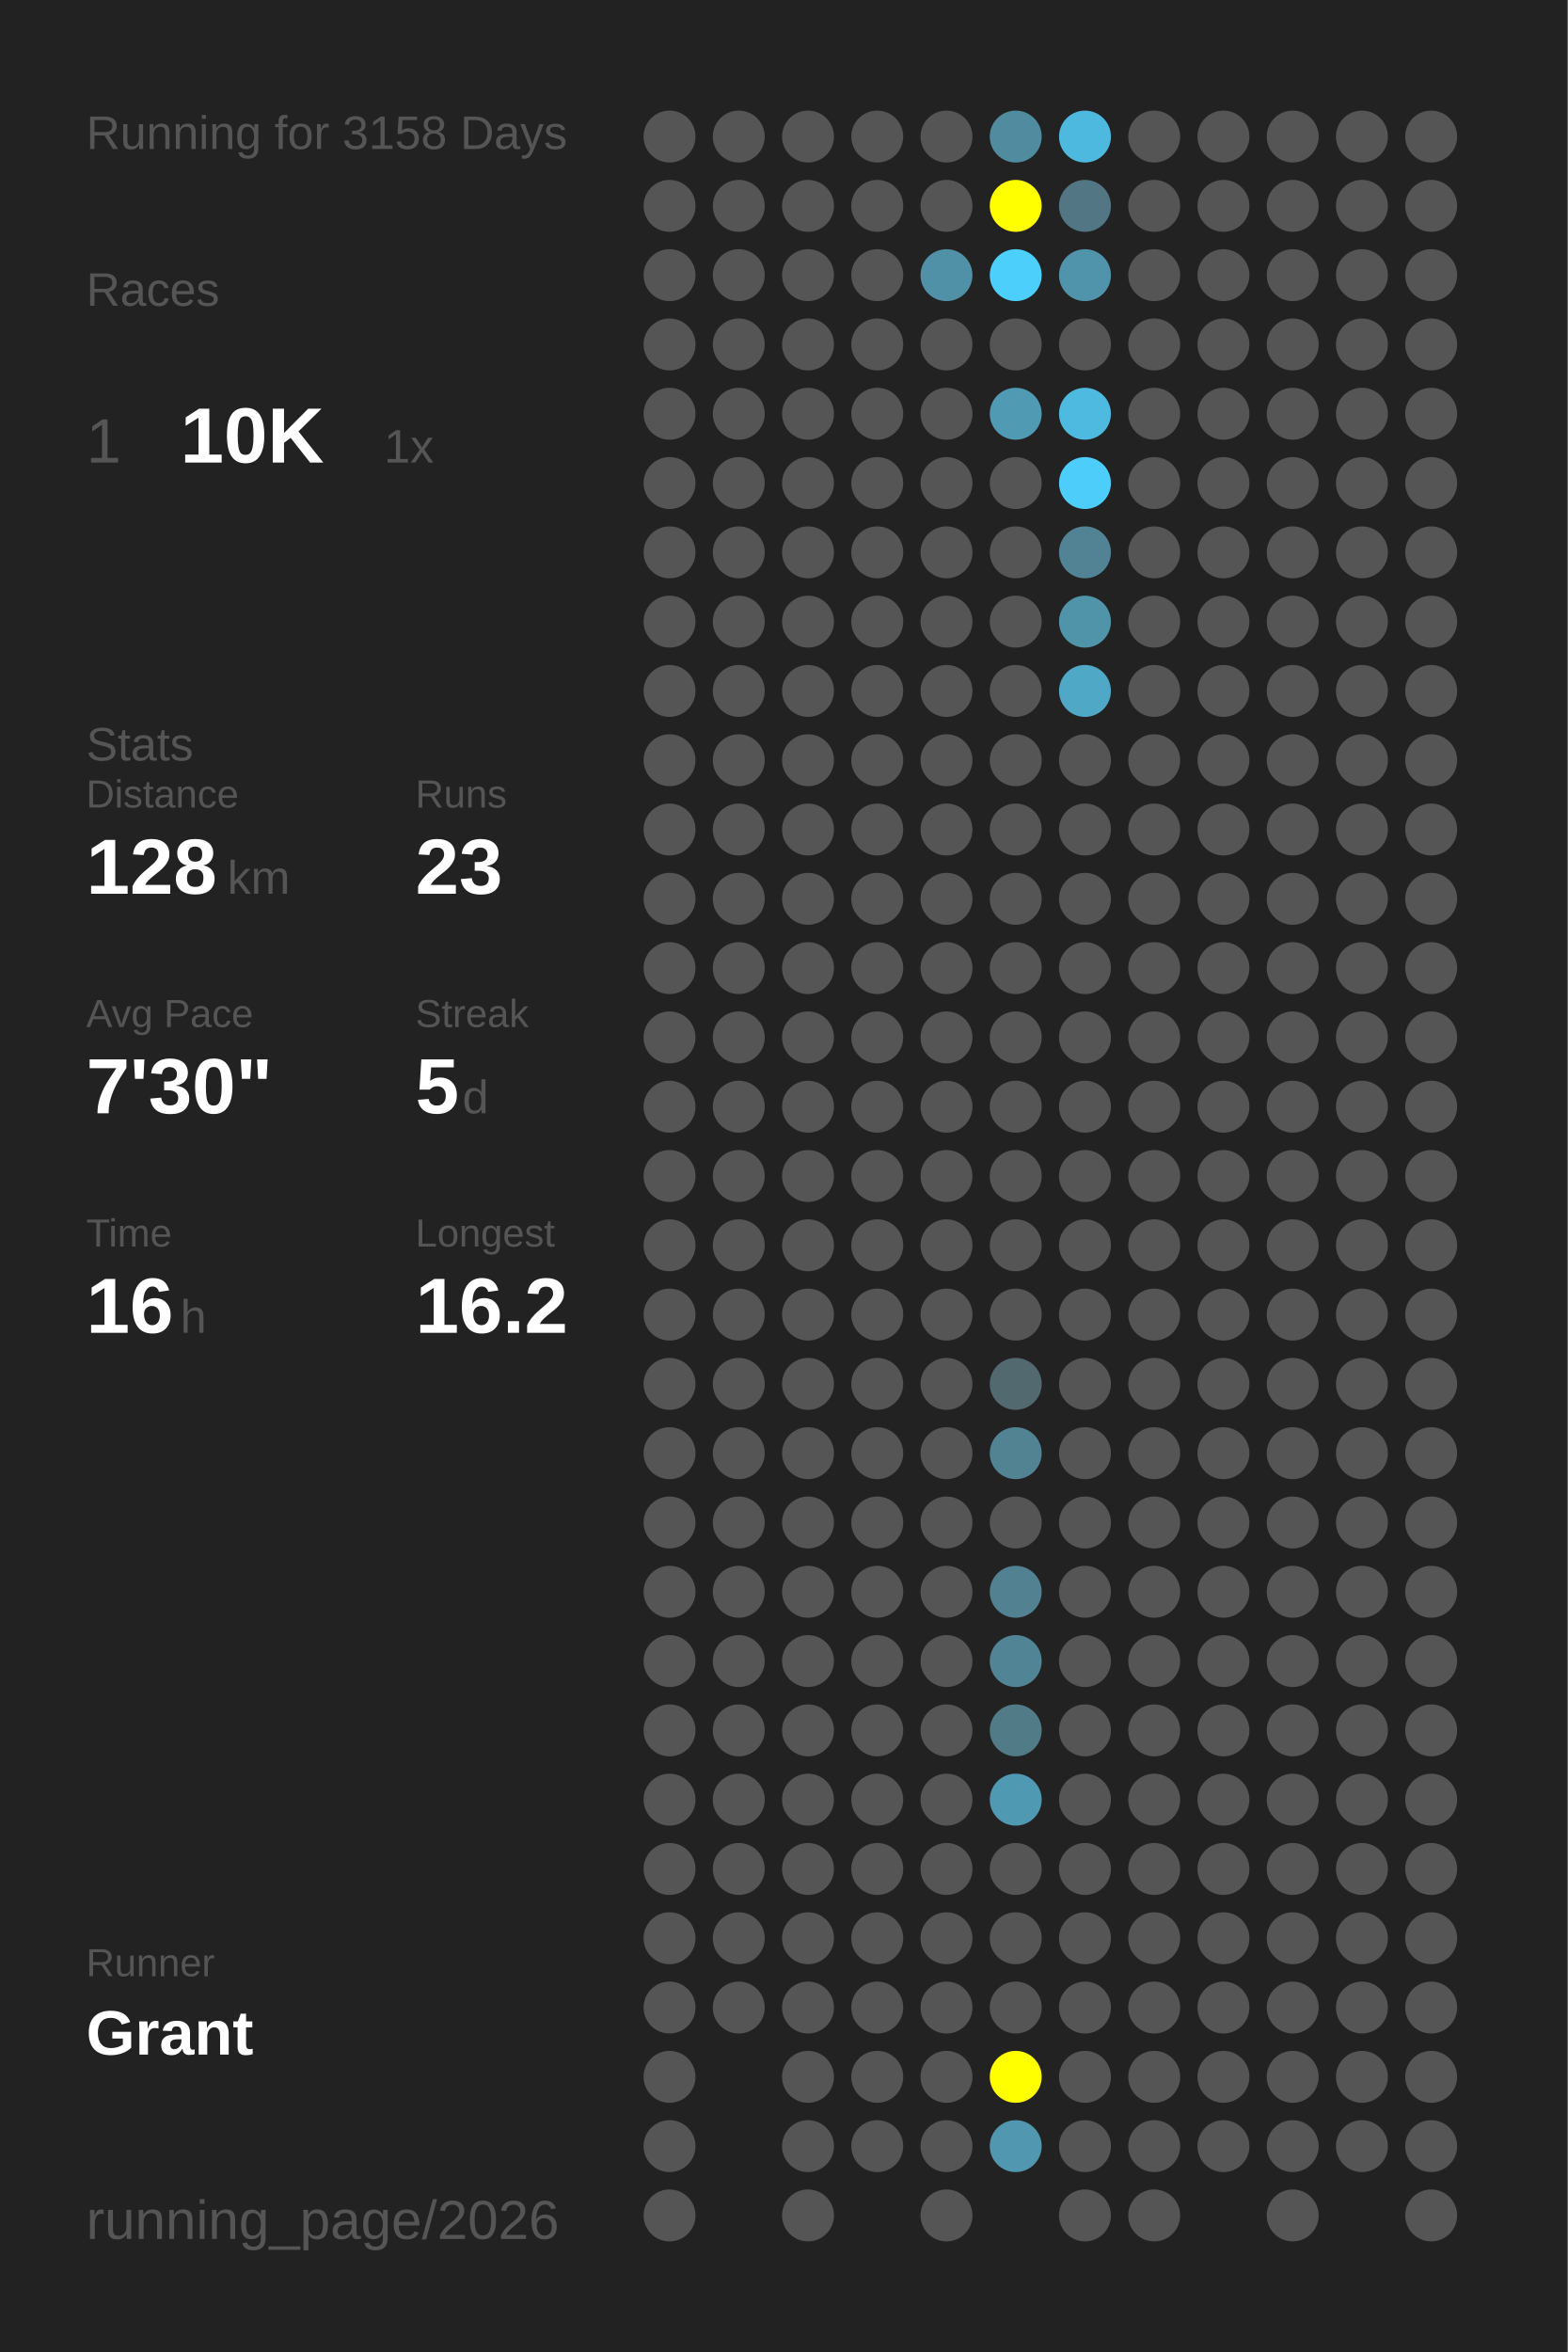
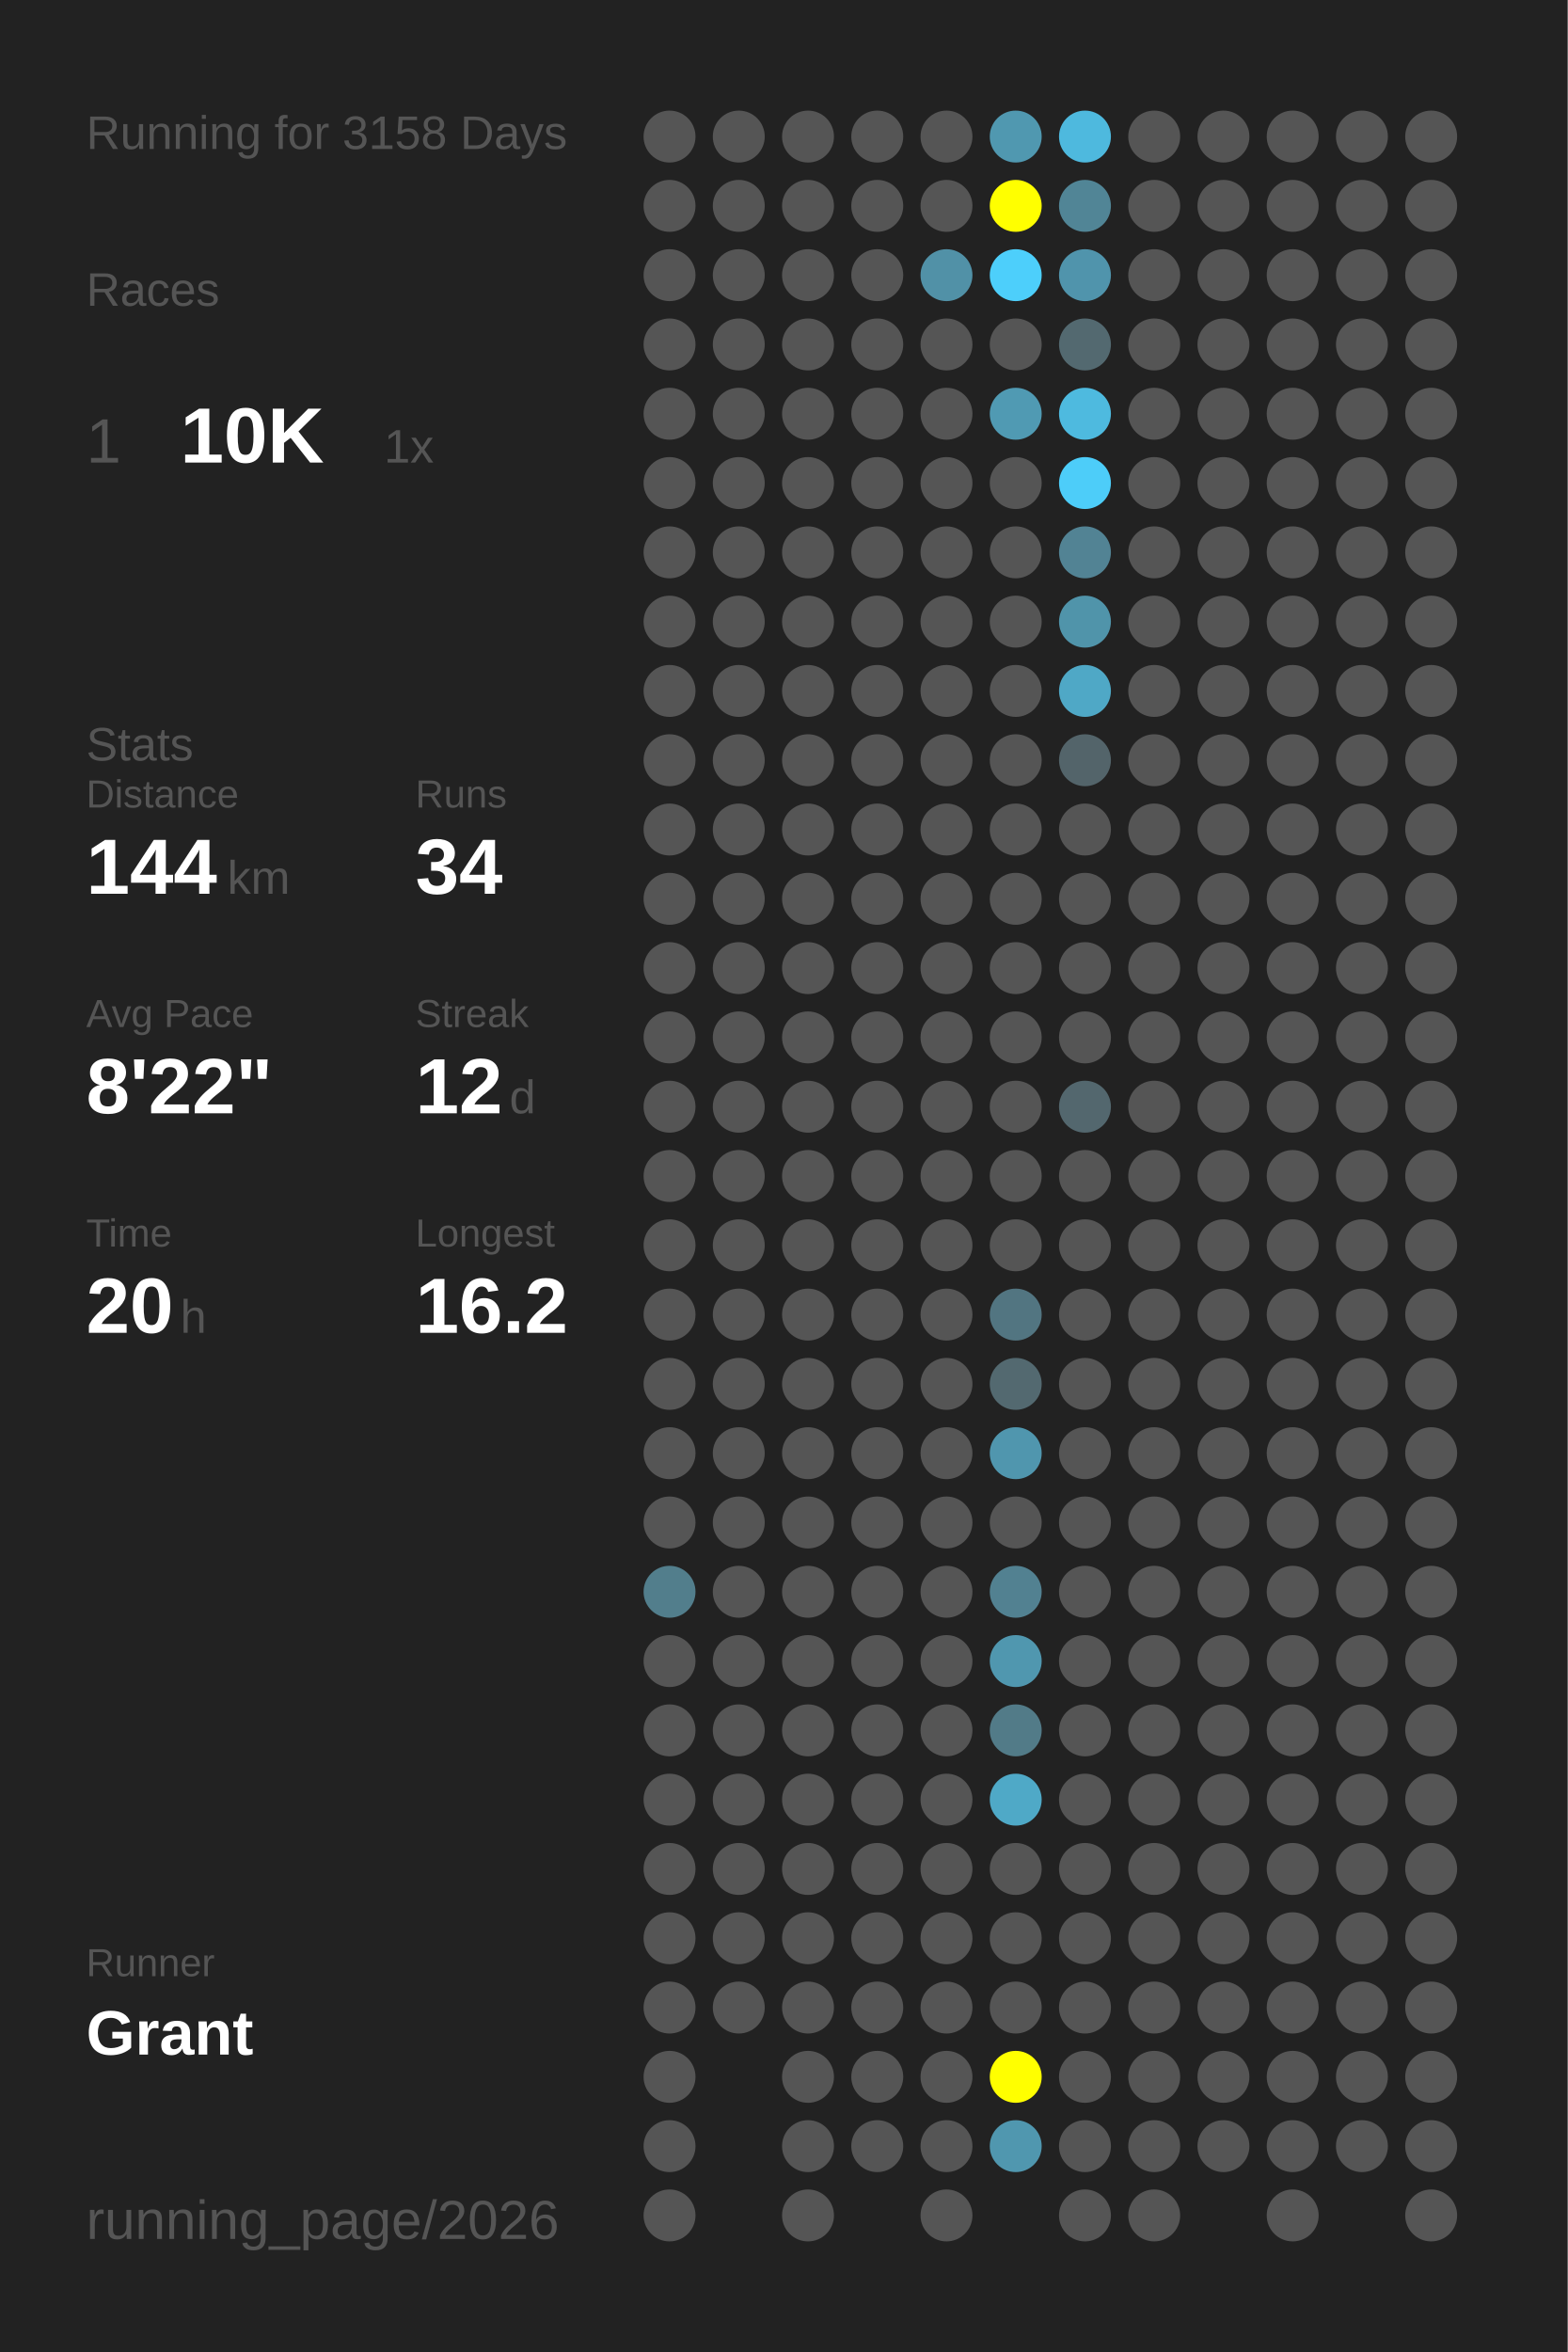
<svg xmlns="http://www.w3.org/2000/svg" baseProfile="full" height="300mm" version="1.1" viewBox="0,0,200,300" width="200mm">
  <defs />
  <rect fill="#222222" height="300" width="200" x="0" y="0" />
  <text fill="#555555" style="font-size:6px; font-family:Arial;" x="11" y="19">Running for 3158 Days</text>
  <text fill="#555555" style="font-size:6px; font-family:Arial;" x="11" y="39">Races</text>
  <text fill="#555555" style="font-size:8px; font-family:Arial;" x="11" y="59">1</text>
  <text fill="#FFFFFF" style="font-size:10px; font-family:Arial; font-weight:bold;" x="23" y="59">10K</text>
  <text fill="#555555" style="font-size:6px; font-family:Arial;" x="49" y="59">1x</text>
  <text fill="#555555" style="font-size:6px; font-family:Arial;" x="11" y="97">Stats</text>
  <text fill="#555555" style="font-size:5px; font-family:Arial;" x="11" y="103">Distance</text>
-   <text fill="#FFFFFF" style="font-size:10px; font-family:Arial; font-weight:bold;" x="11" y="114">128</text>
+   <text fill="#FFFFFF" style="font-size:10px; font-family:Arial; font-weight:bold;" x="11" y="114">144</text>
  <text fill="#555555" style="font-size:6px; font-family:Arial;" x="29" y="114">km</text>
  <text fill="#555555" style="font-size:5px; font-family:Arial;" x="53" y="103">Runs</text>
-   <text fill="#FFFFFF" style="font-size:10px; font-family:Arial; font-weight:bold;" x="53" y="114">23</text>
+   <text fill="#FFFFFF" style="font-size:10px; font-family:Arial; font-weight:bold;" x="53" y="114">34</text>
  <text fill="#555555" style="font-size:5px; font-family:Arial;" x="11" y="131">Avg Pace</text>
-   <text fill="#FFFFFF" style="font-size:10px; font-family:Arial; font-weight:bold;" x="11" y="142">7'30"</text>
+   <text fill="#FFFFFF" style="font-size:10px; font-family:Arial; font-weight:bold;" x="11" y="142">8'22"</text>
  <text fill="#555555" style="font-size:5px; font-family:Arial;" x="53" y="131">Streak</text>
-   <text fill="#FFFFFF" style="font-size:10px; font-family:Arial; font-weight:bold;" x="53" y="142">5</text>
-   <text fill="#555555" style="font-size:6px; font-family:Arial;" x="59" y="142">d</text>
+   <text fill="#FFFFFF" style="font-size:10px; font-family:Arial; font-weight:bold;" x="53" y="142">12</text>
+   <text fill="#555555" style="font-size:6px; font-family:Arial;" x="65" y="142">d</text>
  <text fill="#555555" style="font-size:5px; font-family:Arial;" x="11" y="159">Time</text>
-   <text fill="#FFFFFF" style="font-size:10px; font-family:Arial; font-weight:bold;" x="11" y="170">16</text>
+   <text fill="#FFFFFF" style="font-size:10px; font-family:Arial; font-weight:bold;" x="11" y="170">20</text>
  <text fill="#555555" style="font-size:6px; font-family:Arial;" x="23" y="170">h</text>
  <text fill="#555555" style="font-size:5px; font-family:Arial;" x="53" y="159">Longest</text>
  <text fill="#FFFFFF" style="font-size:10px; font-family:Arial; font-weight:bold;" x="53" y="170">16.2</text>
  <text fill="#555555" style="font-size:5px; font-family:Arial;" x="11" y="252.065">Runner</text>
  <text fill="#FFFFFF" style="font-size:8px; font-family:Arial; font-weight:bold;" x="11" y="262.065">Grant</text>
  <text fill="#555555" style="font-size:7px; font-family:Arial;" x="11" y="285.581">running_page/2026</text>
  <circle cx="85.417" cy="17.419" fill="#555555" r="3.312" />
  <circle cx="85.417" cy="26.258" fill="#555555" r="3.312" />
  <circle cx="85.417" cy="35.097" fill="#555555" r="3.312" />
  <circle cx="85.417" cy="43.935" fill="#555555" r="3.312" />
  <circle cx="85.417" cy="52.774" fill="#555555" r="3.312" />
  <circle cx="85.417" cy="61.613" fill="#555555" r="3.312" />
  <circle cx="85.417" cy="70.452" fill="#555555" r="3.312" />
  <circle cx="85.417" cy="79.29" fill="#555555" r="3.312" />
  <circle cx="85.417" cy="88.129" fill="#555555" r="3.312" />
  <circle cx="85.417" cy="96.968" fill="#555555" r="3.312" />
  <circle cx="85.417" cy="105.806" fill="#555555" r="3.312" />
  <circle cx="85.417" cy="114.645" fill="#555555" r="3.312" />
  <circle cx="85.417" cy="123.484" fill="#555555" r="3.312" />
  <circle cx="85.417" cy="132.323" fill="#555555" r="3.312" />
  <circle cx="85.417" cy="141.161" fill="#555555" r="3.312" />
  <circle cx="85.417" cy="150" fill="#555555" r="3.312" />
  <circle cx="85.417" cy="158.839" fill="#555555" r="3.312" />
  <circle cx="85.417" cy="167.677" fill="#555555" r="3.312" />
  <circle cx="85.417" cy="176.516" fill="#555555" r="3.312" />
  <circle cx="85.417" cy="185.355" fill="#555555" r="3.312" />
  <circle cx="85.417" cy="194.194" fill="#555555" r="3.312" />
-   <circle cx="85.417" cy="203.032" fill="#555555" r="3.312" />
+   <circle cx="85.417" cy="203.032" fill="#527e8c" r="3.312" />
  <circle cx="85.417" cy="211.871" fill="#555555" r="3.312" />
  <circle cx="85.417" cy="220.71" fill="#555555" r="3.312" />
  <circle cx="85.417" cy="229.548" fill="#555555" r="3.312" />
  <circle cx="85.417" cy="238.387" fill="#555555" r="3.312" />
  <circle cx="85.417" cy="247.226" fill="#555555" r="3.312" />
  <circle cx="85.417" cy="256.065" fill="#555555" r="3.312" />
  <circle cx="85.417" cy="264.903" fill="#555555" r="3.312" />
  <circle cx="85.417" cy="273.742" fill="#555555" r="3.312" />
  <circle cx="85.417" cy="282.581" fill="#555555" r="3.312" />
  <circle cx="94.25" cy="17.419" fill="#555555" r="3.312" />
  <circle cx="94.25" cy="26.258" fill="#555555" r="3.312" />
  <circle cx="94.25" cy="35.097" fill="#555555" r="3.312" />
  <circle cx="94.25" cy="43.935" fill="#555555" r="3.312" />
  <circle cx="94.25" cy="52.774" fill="#555555" r="3.312" />
  <circle cx="94.25" cy="61.613" fill="#555555" r="3.312" />
  <circle cx="94.25" cy="70.452" fill="#555555" r="3.312" />
  <circle cx="94.25" cy="79.29" fill="#555555" r="3.312" />
  <circle cx="94.25" cy="88.129" fill="#555555" r="3.312" />
  <circle cx="94.25" cy="96.968" fill="#555555" r="3.312" />
  <circle cx="94.25" cy="105.806" fill="#555555" r="3.312" />
  <circle cx="94.25" cy="114.645" fill="#555555" r="3.312" />
  <circle cx="94.25" cy="123.484" fill="#555555" r="3.312" />
  <circle cx="94.25" cy="132.323" fill="#555555" r="3.312" />
  <circle cx="94.25" cy="141.161" fill="#555555" r="3.312" />
  <circle cx="94.25" cy="150" fill="#555555" r="3.312" />
  <circle cx="94.25" cy="158.839" fill="#555555" r="3.312" />
  <circle cx="94.25" cy="167.677" fill="#555555" r="3.312" />
  <circle cx="94.25" cy="176.516" fill="#555555" r="3.312" />
  <circle cx="94.25" cy="185.355" fill="#555555" r="3.312" />
  <circle cx="94.25" cy="194.194" fill="#555555" r="3.312" />
  <circle cx="94.25" cy="203.032" fill="#555555" r="3.312" />
  <circle cx="94.25" cy="211.871" fill="#555555" r="3.312" />
  <circle cx="94.25" cy="220.71" fill="#555555" r="3.312" />
  <circle cx="94.25" cy="229.548" fill="#555555" r="3.312" />
  <circle cx="94.25" cy="238.387" fill="#555555" r="3.312" />
  <circle cx="94.25" cy="247.226" fill="#555555" r="3.312" />
  <circle cx="94.25" cy="256.065" fill="#555555" r="3.312" />
  <circle cx="103.083" cy="17.419" fill="#555555" r="3.312" />
  <circle cx="103.083" cy="26.258" fill="#555555" r="3.312" />
  <circle cx="103.083" cy="35.097" fill="#555555" r="3.312" />
  <circle cx="103.083" cy="43.935" fill="#555555" r="3.312" />
  <circle cx="103.083" cy="52.774" fill="#555555" r="3.312" />
  <circle cx="103.083" cy="61.613" fill="#555555" r="3.312" />
  <circle cx="103.083" cy="70.452" fill="#555555" r="3.312" />
  <circle cx="103.083" cy="79.29" fill="#555555" r="3.312" />
  <circle cx="103.083" cy="88.129" fill="#555555" r="3.312" />
  <circle cx="103.083" cy="96.968" fill="#555555" r="3.312" />
  <circle cx="103.083" cy="105.806" fill="#555555" r="3.312" />
  <circle cx="103.083" cy="114.645" fill="#555555" r="3.312" />
  <circle cx="103.083" cy="123.484" fill="#555555" r="3.312" />
  <circle cx="103.083" cy="132.323" fill="#555555" r="3.312" />
  <circle cx="103.083" cy="141.161" fill="#555555" r="3.312" />
  <circle cx="103.083" cy="150" fill="#555555" r="3.312" />
  <circle cx="103.083" cy="158.839" fill="#555555" r="3.312" />
  <circle cx="103.083" cy="167.677" fill="#555555" r="3.312" />
  <circle cx="103.083" cy="176.516" fill="#555555" r="3.312" />
  <circle cx="103.083" cy="185.355" fill="#555555" r="3.312" />
  <circle cx="103.083" cy="194.194" fill="#555555" r="3.312" />
  <circle cx="103.083" cy="203.032" fill="#555555" r="3.312" />
  <circle cx="103.083" cy="211.871" fill="#555555" r="3.312" />
  <circle cx="103.083" cy="220.71" fill="#555555" r="3.312" />
  <circle cx="103.083" cy="229.548" fill="#555555" r="3.312" />
  <circle cx="103.083" cy="238.387" fill="#555555" r="3.312" />
  <circle cx="103.083" cy="247.226" fill="#555555" r="3.312" />
  <circle cx="103.083" cy="256.065" fill="#555555" r="3.312" />
  <circle cx="103.083" cy="264.903" fill="#555555" r="3.312" />
  <circle cx="103.083" cy="273.742" fill="#555555" r="3.312" />
  <circle cx="103.083" cy="282.581" fill="#555555" r="3.312" />
  <circle cx="111.917" cy="17.419" fill="#555555" r="3.312" />
  <circle cx="111.917" cy="26.258" fill="#555555" r="3.312" />
  <circle cx="111.917" cy="35.097" fill="#555555" r="3.312" />
  <circle cx="111.917" cy="43.935" fill="#555555" r="3.312" />
  <circle cx="111.917" cy="52.774" fill="#555555" r="3.312" />
  <circle cx="111.917" cy="61.613" fill="#555555" r="3.312" />
  <circle cx="111.917" cy="70.452" fill="#555555" r="3.312" />
  <circle cx="111.917" cy="79.29" fill="#555555" r="3.312" />
  <circle cx="111.917" cy="88.129" fill="#555555" r="3.312" />
  <circle cx="111.917" cy="96.968" fill="#555555" r="3.312" />
  <circle cx="111.917" cy="105.806" fill="#555555" r="3.312" />
  <circle cx="111.917" cy="114.645" fill="#555555" r="3.312" />
  <circle cx="111.917" cy="123.484" fill="#555555" r="3.312" />
  <circle cx="111.917" cy="132.323" fill="#555555" r="3.312" />
  <circle cx="111.917" cy="141.161" fill="#555555" r="3.312" />
  <circle cx="111.917" cy="150" fill="#555555" r="3.312" />
  <circle cx="111.917" cy="158.839" fill="#555555" r="3.312" />
  <circle cx="111.917" cy="167.677" fill="#555555" r="3.312" />
  <circle cx="111.917" cy="176.516" fill="#555555" r="3.312" />
  <circle cx="111.917" cy="185.355" fill="#555555" r="3.312" />
  <circle cx="111.917" cy="194.194" fill="#555555" r="3.312" />
  <circle cx="111.917" cy="203.032" fill="#555555" r="3.312" />
  <circle cx="111.917" cy="211.871" fill="#555555" r="3.312" />
  <circle cx="111.917" cy="220.71" fill="#555555" r="3.312" />
  <circle cx="111.917" cy="229.548" fill="#555555" r="3.312" />
  <circle cx="111.917" cy="238.387" fill="#555555" r="3.312" />
  <circle cx="111.917" cy="247.226" fill="#555555" r="3.312" />
  <circle cx="111.917" cy="256.065" fill="#555555" r="3.312" />
  <circle cx="111.917" cy="264.903" fill="#555555" r="3.312" />
  <circle cx="111.917" cy="273.742" fill="#555555" r="3.312" />
  <circle cx="120.75" cy="17.419" fill="#555555" r="3.312" />
  <circle cx="120.75" cy="26.258" fill="#555555" r="3.312" />
  <circle cx="120.75" cy="35.097" fill="#5191a7" r="3.312" />
  <circle cx="120.75" cy="43.935" fill="#555555" r="3.312" />
  <circle cx="120.75" cy="52.774" fill="#555555" r="3.312" />
  <circle cx="120.75" cy="61.613" fill="#555555" r="3.312" />
  <circle cx="120.75" cy="70.452" fill="#555555" r="3.312" />
  <circle cx="120.75" cy="79.29" fill="#555555" r="3.312" />
  <circle cx="120.75" cy="88.129" fill="#555555" r="3.312" />
  <circle cx="120.75" cy="96.968" fill="#555555" r="3.312" />
  <circle cx="120.75" cy="105.806" fill="#555555" r="3.312" />
  <circle cx="120.75" cy="114.645" fill="#555555" r="3.312" />
  <circle cx="120.75" cy="123.484" fill="#555555" r="3.312" />
  <circle cx="120.75" cy="132.323" fill="#555555" r="3.312" />
  <circle cx="120.75" cy="141.161" fill="#555555" r="3.312" />
  <circle cx="120.75" cy="150" fill="#555555" r="3.312" />
  <circle cx="120.75" cy="158.839" fill="#555555" r="3.312" />
  <circle cx="120.75" cy="167.677" fill="#555555" r="3.312" />
  <circle cx="120.75" cy="176.516" fill="#555555" r="3.312" />
  <circle cx="120.75" cy="185.355" fill="#555555" r="3.312" />
  <circle cx="120.75" cy="194.194" fill="#555555" r="3.312" />
  <circle cx="120.75" cy="203.032" fill="#555555" r="3.312" />
  <circle cx="120.75" cy="211.871" fill="#555555" r="3.312" />
  <circle cx="120.75" cy="220.71" fill="#555555" r="3.312" />
  <circle cx="120.75" cy="229.548" fill="#555555" r="3.312" />
  <circle cx="120.75" cy="238.387" fill="#555555" r="3.312" />
  <circle cx="120.75" cy="247.226" fill="#555555" r="3.312" />
  <circle cx="120.75" cy="256.065" fill="#555555" r="3.312" />
  <circle cx="120.75" cy="264.903" fill="#555555" r="3.312" />
  <circle cx="120.75" cy="273.742" fill="#555555" r="3.312" />
  <circle cx="120.75" cy="282.581" fill="#555555" r="3.312" />
-   <circle cx="129.583" cy="17.419" fill="#518b9f" r="3.312" />
+   <circle cx="129.583" cy="17.419" fill="#5098b0" r="3.312" />
  <circle cx="129.583" cy="26.258" fill="#FFFF00" r="3.312" />
  <circle cx="129.583" cy="35.097" fill="#4dcffb" r="3.312" />
  <circle cx="129.583" cy="43.935" fill="#555555" r="3.312" />
  <circle cx="129.583" cy="52.774" fill="#509ab3" r="3.312" />
  <circle cx="129.583" cy="61.613" fill="#555555" r="3.312" />
  <circle cx="129.583" cy="70.452" fill="#555555" r="3.312" />
  <circle cx="129.583" cy="79.29" fill="#555555" r="3.312" />
  <circle cx="129.583" cy="88.129" fill="#555555" r="3.312" />
  <circle cx="129.583" cy="96.968" fill="#555555" r="3.312" />
  <circle cx="129.583" cy="105.806" fill="#555555" r="3.312" />
  <circle cx="129.583" cy="114.645" fill="#555555" r="3.312" />
  <circle cx="129.583" cy="123.484" fill="#555555" r="3.312" />
  <circle cx="129.583" cy="132.323" fill="#555555" r="3.312" />
  <circle cx="129.583" cy="141.161" fill="#555555" r="3.312" />
  <circle cx="129.583" cy="150" fill="#555555" r="3.312" />
  <circle cx="129.583" cy="158.839" fill="#555555" r="3.312" />
-   <circle cx="129.583" cy="167.677" fill="#555555" r="3.312" />
+   <circle cx="129.583" cy="167.677" fill="#527581" r="3.312" />
  <circle cx="129.583" cy="176.516" fill="#536970" r="3.312" />
-   <circle cx="129.583" cy="185.355" fill="#528393" r="3.312" />
+   <circle cx="129.583" cy="185.355" fill="#5096ae" r="3.312" />
  <circle cx="129.583" cy="194.194" fill="#555555" r="3.312" />
  <circle cx="129.583" cy="203.032" fill="#528191" r="3.312" />
-   <circle cx="129.583" cy="211.871" fill="#518596" r="3.312" />
+   <circle cx="129.583" cy="211.871" fill="#5097af" r="3.312" />
  <circle cx="129.583" cy="220.71" fill="#527b88" r="3.312" />
-   <circle cx="129.583" cy="229.548" fill="#5099b2" r="3.312" />
+   <circle cx="129.583" cy="229.548" fill="#4fa9c7" r="3.312" />
  <circle cx="129.583" cy="238.387" fill="#555555" r="3.312" />
  <circle cx="129.583" cy="247.226" fill="#555555" r="3.312" />
  <circle cx="129.583" cy="256.065" fill="#555555" r="3.312" />
  <circle cx="129.583" cy="264.903" fill="#FFFF00" r="3.312" />
  <circle cx="129.583" cy="273.742" fill="#5097af" r="3.312" />
  <circle cx="138.417" cy="17.419" fill="#4eb9de" r="3.312" />
-   <circle cx="138.417" cy="26.258" fill="#527683" r="3.312" />
+   <circle cx="138.417" cy="26.258" fill="#518596" r="3.312" />
  <circle cx="138.417" cy="35.097" fill="#5094ac" r="3.312" />
-   <circle cx="138.417" cy="43.935" fill="#555555" r="3.312" />
+   <circle cx="138.417" cy="43.935" fill="#536970" r="3.312" />
  <circle cx="138.417" cy="52.774" fill="#4ebadf" r="3.312" />
  <circle cx="138.417" cy="61.613" fill="#4dcdf9" r="3.312" />
  <circle cx="138.417" cy="70.452" fill="#528394" r="3.312" />
  <circle cx="138.417" cy="79.29" fill="#5094aa" r="3.312" />
  <circle cx="138.417" cy="88.129" fill="#4fa8c6" r="3.312" />
-   <circle cx="138.417" cy="96.968" fill="#555555" r="3.312" />
+   <circle cx="138.417" cy="96.968" fill="#53646a" r="3.312" />
  <circle cx="138.417" cy="105.806" fill="#555555" r="3.312" />
  <circle cx="138.417" cy="114.645" fill="#555555" r="3.312" />
  <circle cx="138.417" cy="123.484" fill="#555555" r="3.312" />
  <circle cx="138.417" cy="132.323" fill="#555555" r="3.312" />
-   <circle cx="138.417" cy="141.161" fill="#555555" r="3.312" />
+   <circle cx="138.417" cy="141.161" fill="#53676e" r="3.312" />
  <circle cx="138.417" cy="150" fill="#555555" r="3.312" />
  <circle cx="138.417" cy="158.839" fill="#555555" r="3.312" />
  <circle cx="138.417" cy="167.677" fill="#555555" r="3.312" />
  <circle cx="138.417" cy="176.516" fill="#555555" r="3.312" />
  <circle cx="138.417" cy="185.355" fill="#555555" r="3.312" />
  <circle cx="138.417" cy="194.194" fill="#555555" r="3.312" />
  <circle cx="138.417" cy="203.032" fill="#555555" r="3.312" />
  <circle cx="138.417" cy="211.871" fill="#555555" r="3.312" />
  <circle cx="138.417" cy="220.71" fill="#555555" r="3.312" />
  <circle cx="138.417" cy="229.548" fill="#555555" r="3.312" />
  <circle cx="138.417" cy="238.387" fill="#555555" r="3.312" />
  <circle cx="138.417" cy="247.226" fill="#555555" r="3.312" />
  <circle cx="138.417" cy="256.065" fill="#555555" r="3.312" />
  <circle cx="138.417" cy="264.903" fill="#555555" r="3.312" />
  <circle cx="138.417" cy="273.742" fill="#555555" r="3.312" />
  <circle cx="138.417" cy="282.581" fill="#555555" r="3.312" />
  <circle cx="147.25" cy="17.419" fill="#555555" r="3.312" />
  <circle cx="147.25" cy="26.258" fill="#555555" r="3.312" />
  <circle cx="147.25" cy="35.097" fill="#555555" r="3.312" />
  <circle cx="147.25" cy="43.935" fill="#555555" r="3.312" />
  <circle cx="147.25" cy="52.774" fill="#555555" r="3.312" />
  <circle cx="147.25" cy="61.613" fill="#555555" r="3.312" />
  <circle cx="147.25" cy="70.452" fill="#555555" r="3.312" />
  <circle cx="147.25" cy="79.29" fill="#555555" r="3.312" />
  <circle cx="147.25" cy="88.129" fill="#555555" r="3.312" />
  <circle cx="147.25" cy="96.968" fill="#555555" r="3.312" />
  <circle cx="147.25" cy="105.806" fill="#555555" r="3.312" />
  <circle cx="147.25" cy="114.645" fill="#555555" r="3.312" />
  <circle cx="147.25" cy="123.484" fill="#555555" r="3.312" />
  <circle cx="147.25" cy="132.323" fill="#555555" r="3.312" />
  <circle cx="147.25" cy="141.161" fill="#555555" r="3.312" />
  <circle cx="147.25" cy="150" fill="#555555" r="3.312" />
  <circle cx="147.25" cy="158.839" fill="#555555" r="3.312" />
  <circle cx="147.25" cy="167.677" fill="#555555" r="3.312" />
  <circle cx="147.25" cy="176.516" fill="#555555" r="3.312" />
  <circle cx="147.25" cy="185.355" fill="#555555" r="3.312" />
  <circle cx="147.25" cy="194.194" fill="#555555" r="3.312" />
  <circle cx="147.25" cy="203.032" fill="#555555" r="3.312" />
  <circle cx="147.25" cy="211.871" fill="#555555" r="3.312" />
  <circle cx="147.25" cy="220.71" fill="#555555" r="3.312" />
  <circle cx="147.25" cy="229.548" fill="#555555" r="3.312" />
  <circle cx="147.25" cy="238.387" fill="#555555" r="3.312" />
  <circle cx="147.25" cy="247.226" fill="#555555" r="3.312" />
  <circle cx="147.25" cy="256.065" fill="#555555" r="3.312" />
  <circle cx="147.25" cy="264.903" fill="#555555" r="3.312" />
  <circle cx="147.25" cy="273.742" fill="#555555" r="3.312" />
  <circle cx="147.25" cy="282.581" fill="#555555" r="3.312" />
  <circle cx="156.083" cy="17.419" fill="#555555" r="3.312" />
  <circle cx="156.083" cy="26.258" fill="#555555" r="3.312" />
  <circle cx="156.083" cy="35.097" fill="#555555" r="3.312" />
  <circle cx="156.083" cy="43.935" fill="#555555" r="3.312" />
  <circle cx="156.083" cy="52.774" fill="#555555" r="3.312" />
  <circle cx="156.083" cy="61.613" fill="#555555" r="3.312" />
  <circle cx="156.083" cy="70.452" fill="#555555" r="3.312" />
  <circle cx="156.083" cy="79.29" fill="#555555" r="3.312" />
  <circle cx="156.083" cy="88.129" fill="#555555" r="3.312" />
  <circle cx="156.083" cy="96.968" fill="#555555" r="3.312" />
  <circle cx="156.083" cy="105.806" fill="#555555" r="3.312" />
  <circle cx="156.083" cy="114.645" fill="#555555" r="3.312" />
  <circle cx="156.083" cy="123.484" fill="#555555" r="3.312" />
  <circle cx="156.083" cy="132.323" fill="#555555" r="3.312" />
  <circle cx="156.083" cy="141.161" fill="#555555" r="3.312" />
  <circle cx="156.083" cy="150" fill="#555555" r="3.312" />
  <circle cx="156.083" cy="158.839" fill="#555555" r="3.312" />
  <circle cx="156.083" cy="167.677" fill="#555555" r="3.312" />
  <circle cx="156.083" cy="176.516" fill="#555555" r="3.312" />
  <circle cx="156.083" cy="185.355" fill="#555555" r="3.312" />
  <circle cx="156.083" cy="194.194" fill="#555555" r="3.312" />
  <circle cx="156.083" cy="203.032" fill="#555555" r="3.312" />
  <circle cx="156.083" cy="211.871" fill="#555555" r="3.312" />
  <circle cx="156.083" cy="220.71" fill="#555555" r="3.312" />
  <circle cx="156.083" cy="229.548" fill="#555555" r="3.312" />
  <circle cx="156.083" cy="238.387" fill="#555555" r="3.312" />
  <circle cx="156.083" cy="247.226" fill="#555555" r="3.312" />
  <circle cx="156.083" cy="256.065" fill="#555555" r="3.312" />
  <circle cx="156.083" cy="264.903" fill="#555555" r="3.312" />
  <circle cx="156.083" cy="273.742" fill="#555555" r="3.312" />
  <circle cx="164.917" cy="17.419" fill="#555555" r="3.312" />
  <circle cx="164.917" cy="26.258" fill="#555555" r="3.312" />
  <circle cx="164.917" cy="35.097" fill="#555555" r="3.312" />
  <circle cx="164.917" cy="43.935" fill="#555555" r="3.312" />
  <circle cx="164.917" cy="52.774" fill="#555555" r="3.312" />
  <circle cx="164.917" cy="61.613" fill="#555555" r="3.312" />
  <circle cx="164.917" cy="70.452" fill="#555555" r="3.312" />
  <circle cx="164.917" cy="79.29" fill="#555555" r="3.312" />
  <circle cx="164.917" cy="88.129" fill="#555555" r="3.312" />
  <circle cx="164.917" cy="96.968" fill="#555555" r="3.312" />
  <circle cx="164.917" cy="105.806" fill="#555555" r="3.312" />
  <circle cx="164.917" cy="114.645" fill="#555555" r="3.312" />
  <circle cx="164.917" cy="123.484" fill="#555555" r="3.312" />
  <circle cx="164.917" cy="132.323" fill="#555555" r="3.312" />
  <circle cx="164.917" cy="141.161" fill="#555555" r="3.312" />
  <circle cx="164.917" cy="150" fill="#555555" r="3.312" />
  <circle cx="164.917" cy="158.839" fill="#555555" r="3.312" />
  <circle cx="164.917" cy="167.677" fill="#555555" r="3.312" />
  <circle cx="164.917" cy="176.516" fill="#555555" r="3.312" />
  <circle cx="164.917" cy="185.355" fill="#555555" r="3.312" />
  <circle cx="164.917" cy="194.194" fill="#555555" r="3.312" />
  <circle cx="164.917" cy="203.032" fill="#555555" r="3.312" />
  <circle cx="164.917" cy="211.871" fill="#555555" r="3.312" />
  <circle cx="164.917" cy="220.71" fill="#555555" r="3.312" />
  <circle cx="164.917" cy="229.548" fill="#555555" r="3.312" />
  <circle cx="164.917" cy="238.387" fill="#555555" r="3.312" />
  <circle cx="164.917" cy="247.226" fill="#555555" r="3.312" />
  <circle cx="164.917" cy="256.065" fill="#555555" r="3.312" />
  <circle cx="164.917" cy="264.903" fill="#555555" r="3.312" />
  <circle cx="164.917" cy="273.742" fill="#555555" r="3.312" />
  <circle cx="164.917" cy="282.581" fill="#555555" r="3.312" />
  <circle cx="173.75" cy="17.419" fill="#555555" r="3.312" />
  <circle cx="173.75" cy="26.258" fill="#555555" r="3.312" />
  <circle cx="173.75" cy="35.097" fill="#555555" r="3.312" />
  <circle cx="173.75" cy="43.935" fill="#555555" r="3.312" />
  <circle cx="173.75" cy="52.774" fill="#555555" r="3.312" />
  <circle cx="173.75" cy="61.613" fill="#555555" r="3.312" />
  <circle cx="173.75" cy="70.452" fill="#555555" r="3.312" />
  <circle cx="173.75" cy="79.29" fill="#555555" r="3.312" />
  <circle cx="173.75" cy="88.129" fill="#555555" r="3.312" />
  <circle cx="173.75" cy="96.968" fill="#555555" r="3.312" />
  <circle cx="173.75" cy="105.806" fill="#555555" r="3.312" />
  <circle cx="173.75" cy="114.645" fill="#555555" r="3.312" />
  <circle cx="173.75" cy="123.484" fill="#555555" r="3.312" />
  <circle cx="173.75" cy="132.323" fill="#555555" r="3.312" />
  <circle cx="173.75" cy="141.161" fill="#555555" r="3.312" />
  <circle cx="173.75" cy="150" fill="#555555" r="3.312" />
  <circle cx="173.75" cy="158.839" fill="#555555" r="3.312" />
  <circle cx="173.75" cy="167.677" fill="#555555" r="3.312" />
  <circle cx="173.75" cy="176.516" fill="#555555" r="3.312" />
  <circle cx="173.75" cy="185.355" fill="#555555" r="3.312" />
  <circle cx="173.75" cy="194.194" fill="#555555" r="3.312" />
  <circle cx="173.75" cy="203.032" fill="#555555" r="3.312" />
  <circle cx="173.75" cy="211.871" fill="#555555" r="3.312" />
  <circle cx="173.75" cy="220.71" fill="#555555" r="3.312" />
  <circle cx="173.75" cy="229.548" fill="#555555" r="3.312" />
  <circle cx="173.75" cy="238.387" fill="#555555" r="3.312" />
  <circle cx="173.75" cy="247.226" fill="#555555" r="3.312" />
  <circle cx="173.75" cy="256.065" fill="#555555" r="3.312" />
  <circle cx="173.75" cy="264.903" fill="#555555" r="3.312" />
  <circle cx="173.75" cy="273.742" fill="#555555" r="3.312" />
  <circle cx="182.583" cy="17.419" fill="#555555" r="3.312" />
  <circle cx="182.583" cy="26.258" fill="#555555" r="3.312" />
  <circle cx="182.583" cy="35.097" fill="#555555" r="3.312" />
  <circle cx="182.583" cy="43.935" fill="#555555" r="3.312" />
  <circle cx="182.583" cy="52.774" fill="#555555" r="3.312" />
  <circle cx="182.583" cy="61.613" fill="#555555" r="3.312" />
  <circle cx="182.583" cy="70.452" fill="#555555" r="3.312" />
  <circle cx="182.583" cy="79.29" fill="#555555" r="3.312" />
  <circle cx="182.583" cy="88.129" fill="#555555" r="3.312" />
  <circle cx="182.583" cy="96.968" fill="#555555" r="3.312" />
  <circle cx="182.583" cy="105.806" fill="#555555" r="3.312" />
  <circle cx="182.583" cy="114.645" fill="#555555" r="3.312" />
  <circle cx="182.583" cy="123.484" fill="#555555" r="3.312" />
  <circle cx="182.583" cy="132.323" fill="#555555" r="3.312" />
  <circle cx="182.583" cy="141.161" fill="#555555" r="3.312" />
  <circle cx="182.583" cy="150" fill="#555555" r="3.312" />
  <circle cx="182.583" cy="158.839" fill="#555555" r="3.312" />
  <circle cx="182.583" cy="167.677" fill="#555555" r="3.312" />
  <circle cx="182.583" cy="176.516" fill="#555555" r="3.312" />
  <circle cx="182.583" cy="185.355" fill="#555555" r="3.312" />
  <circle cx="182.583" cy="194.194" fill="#555555" r="3.312" />
  <circle cx="182.583" cy="203.032" fill="#555555" r="3.312" />
  <circle cx="182.583" cy="211.871" fill="#555555" r="3.312" />
  <circle cx="182.583" cy="220.71" fill="#555555" r="3.312" />
  <circle cx="182.583" cy="229.548" fill="#555555" r="3.312" />
  <circle cx="182.583" cy="238.387" fill="#555555" r="3.312" />
  <circle cx="182.583" cy="247.226" fill="#555555" r="3.312" />
  <circle cx="182.583" cy="256.065" fill="#555555" r="3.312" />
  <circle cx="182.583" cy="264.903" fill="#555555" r="3.312" />
  <circle cx="182.583" cy="273.742" fill="#555555" r="3.312" />
  <circle cx="182.583" cy="282.581" fill="#555555" r="3.312" />
</svg>
